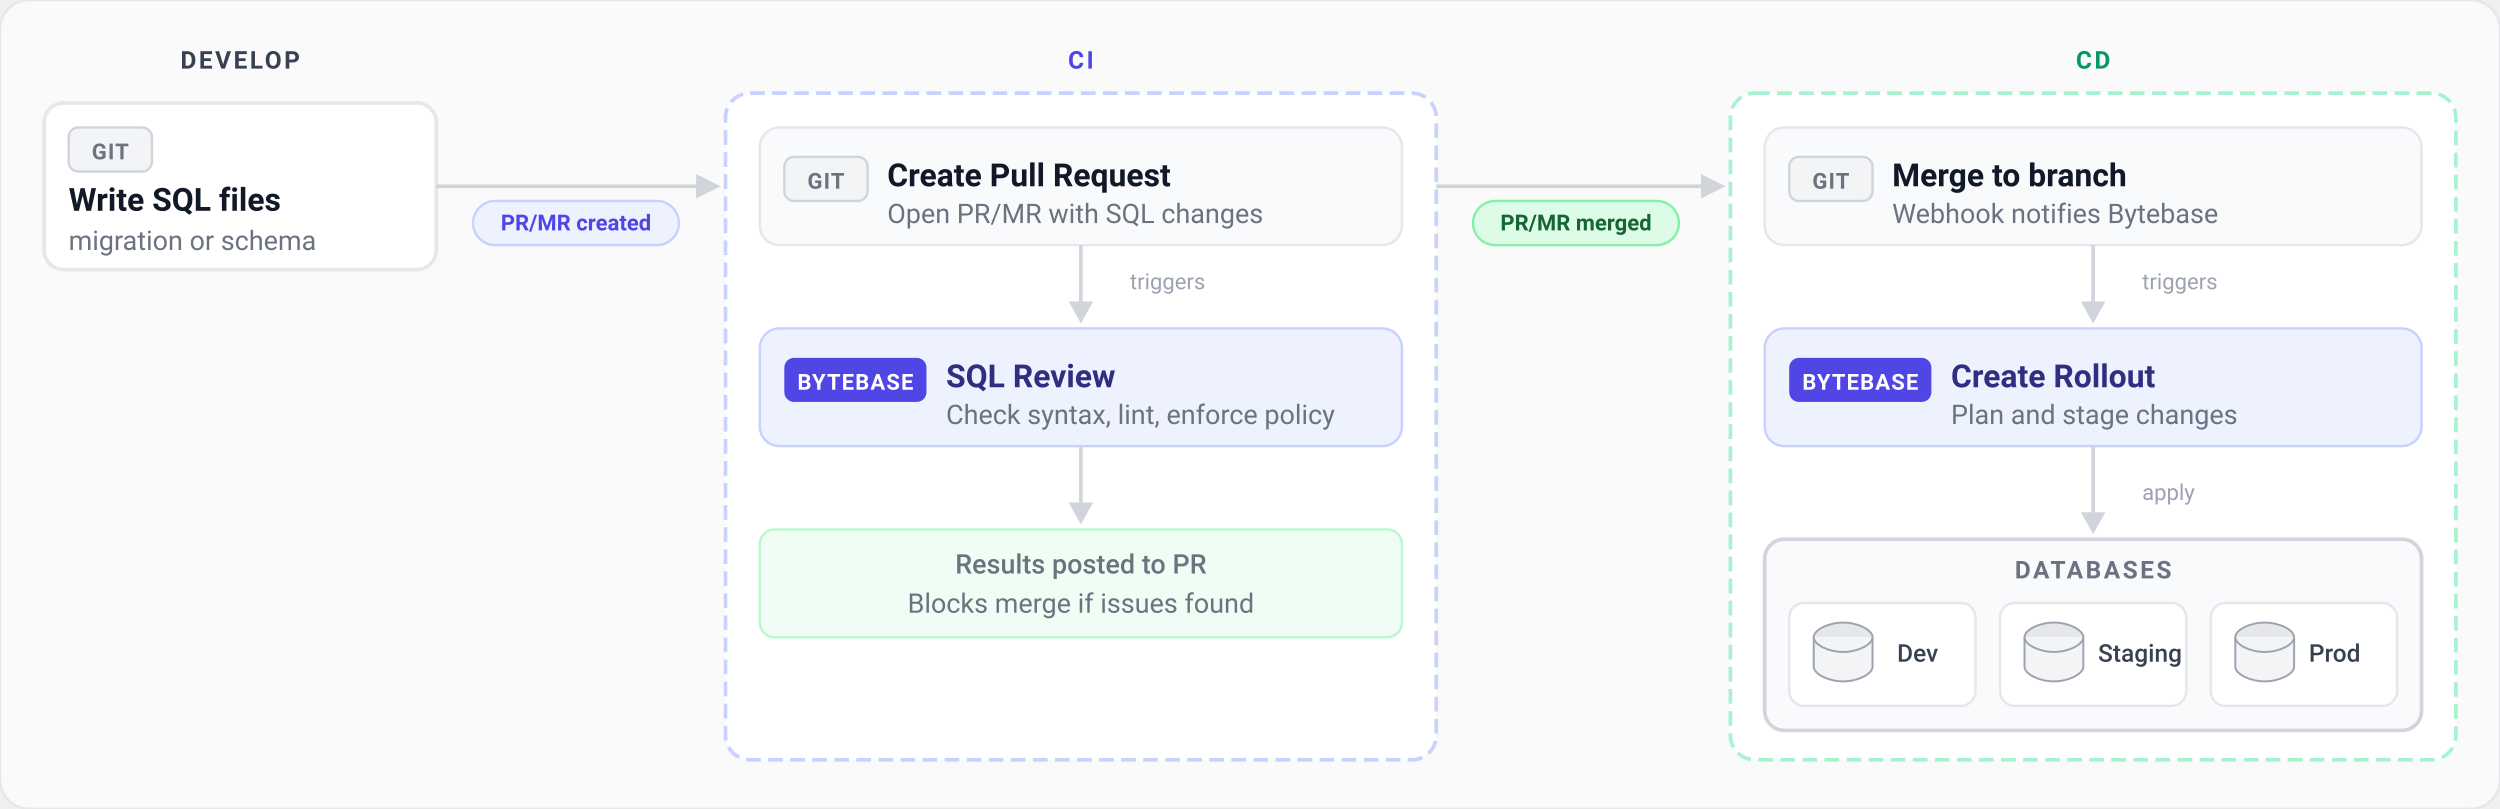
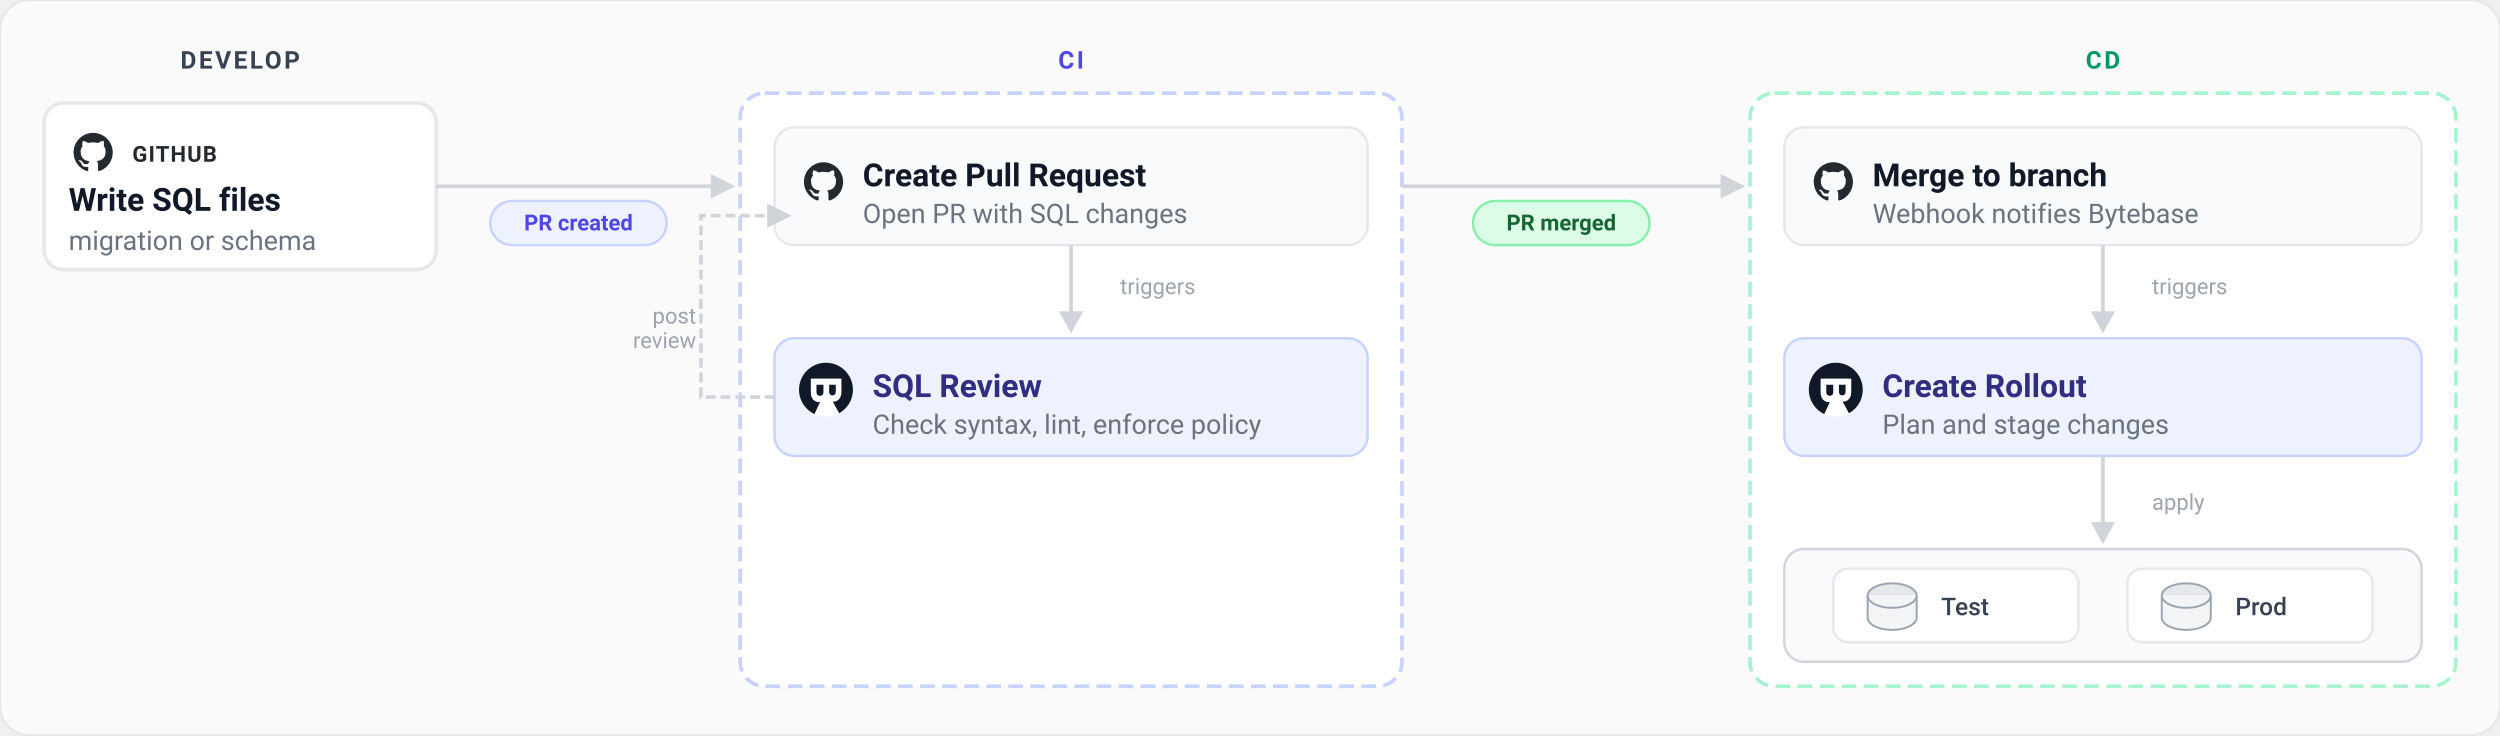
- <svg xmlns="http://www.w3.org/2000/svg" viewBox="0 0 1020 330" fill="none">
+ <svg xmlns="http://www.w3.org/2000/svg" viewBox="0 0 1020 300" fill="none">
  <style>
    .phase { font-family: -apple-system, BlinkMacSystemFont, 'Segoe UI', Roboto, sans-serif; font-size: 10px; font-weight: 700; letter-spacing: 0.1em; }
    .title { font-family: -apple-system, BlinkMacSystemFont, 'Segoe UI', Roboto, sans-serif; font-size: 13px; font-weight: 600; }
    .desc { font-family: -apple-system, BlinkMacSystemFont, 'Segoe UI', Roboto, sans-serif; font-size: 11px; fill: #6B7280; }
    .badge { font-family: -apple-system, BlinkMacSystemFont, 'Segoe UI', Roboto, sans-serif; font-size: 9px; font-weight: 700; letter-spacing: 0.05em; }
    .trans { font-family: -apple-system, BlinkMacSystemFont, 'Segoe UI', Roboto, sans-serif; font-size: 9px; font-weight: 600; }
    .db-label { font-family: -apple-system, BlinkMacSystemFont, 'Segoe UI', Roboto, sans-serif; font-size: 10px; font-weight: 500; fill: #374151; }
    .connector { font-family: -apple-system, BlinkMacSystemFont, 'Segoe UI', Roboto, sans-serif; font-size: 9px; fill: #9CA3AF; }
  </style>
-   <rect width="1020" height="330" rx="12" fill="#FAFAFA" stroke="#E5E7EB" stroke-width="1" />
+   <defs>
+     <symbol id="github" viewBox="0 0 26 26">
+       <path fill-rule="evenodd" clip-rule="evenodd" d="M13 0.324C5.85 0.324 0 6.174 0 13.324C0 19.093 3.737 23.968 8.856 25.674C9.506 25.756 9.75 25.43 9.75 25.024C9.75 24.699 9.75 23.887 9.75 22.831C6.094 23.643 5.362 21.124 5.362 21.124C4.794 19.662 3.9 19.256 3.9 19.256C2.681 18.443 3.981 18.443 3.981 18.443C5.281 18.524 6.013 19.743 6.013 19.743C7.15 21.693 9.019 21.124 9.831 20.799C9.912 19.987 10.319 19.418 10.644 19.093C7.719 18.768 4.713 17.631 4.713 12.674C4.713 11.293 5.2 10.074 6.013 9.18C5.85 8.855 5.444 7.555 6.175 5.768C6.175 5.768 7.231 5.443 9.75 7.068C10.806 6.743 11.863 6.662 13 6.662C14.137 6.662 15.194 6.824 16.25 7.068C18.769 5.362 19.825 5.687 19.825 5.687C20.556 7.474 20.069 8.774 19.988 9.099C20.8 9.993 21.288 11.13 21.288 12.593C21.288 17.549 18.281 18.687 15.356 19.012C15.844 19.418 16.25 20.23 16.25 21.449C16.25 23.155 16.25 24.618 16.25 25.024C16.25 25.349 16.494 25.756 17.144 25.674C22.262 23.968 26 19.093 26 13.324C26 6.174 20.15 0.324 13 0.324Z" fill="currentColor" />
+     </symbol>
+     <symbol id="bytebase" viewBox="0 0 160 160">
+       <path d="M46.191 152.505C29.905 144.91 16.65 132.054 8.562 116.008C0.474 99.962 -1.977 81.659 1.606 64.051C5.189 46.442 14.595 30.552 28.31 18.941C42.025 7.331 59.249 0.676 77.208 0.049C95.167 -0.578 112.813 4.859 127.305 15.484C141.796 26.11 152.288 41.305 157.09 58.621C161.893 75.937 160.725 94.365 153.776 110.937C146.827 127.508 134.501 141.258 118.785 149.97L80 80L46.191 152.505Z" fill="#111827" />
+       <path d="M118.708 150.012C107.686 156.106 95.381 159.511 82.794 159.951C70.207 160.391 57.694 157.853 46.273 152.543L80 80L118.708 150.012Z" fill="white" />
+       <path d="M35 47.038L125.88 47.038L125.88 85.438C125.88 95.421 123.533 102.931 118.84 107.965C114.232 113.086 108.259 115.646 100.92 115.646C96.227 115.646 92.131 114.494 88.632 112.19C85.219 109.971 82.616 106.899 80.824 102.974C79.203 107.24 76.643 110.611 73.144 113.086C69.645 115.646 65.507 116.926 60.728 116.926C52.707 116.926 46.392 114.366 41.784 109.246C37.261 104.126 35 96.744 35 87.102L35 47.038ZM109.112 65.213L89.4 65.213V85.309C89.4 88.979 90.211 91.795 91.832 93.757C93.539 95.805 96.013 96.829 99.256 96.829C102.157 96.829 104.504 95.848 106.296 93.885C108.173 92.008 109.112 89.15 109.112 85.309L109.112 65.213ZM72.504 65.213H51.768V86.59C51.768 90.43 52.664 93.288 54.456 95.165C56.248 97.128 58.808 98.109 62.136 98.109C65.293 98.109 67.811 97.128 69.688 95.165C71.565 93.288 72.504 90.43 72.504 86.59V65.213Z" fill="white" />
+     </symbol>
+   </defs>
+   <rect width="1020" height="300" rx="12" fill="#FAFAFA" stroke="#E5E7EB" stroke-width="1" />
  <text x="98" y="28" text-anchor="middle" class="phase" fill="#374151">DEVELOP</text>
  <g transform="translate(18, 42)">
    <rect x="0" y="0" width="160" height="68" rx="8" fill="white" stroke="#E5E7EB" stroke-width="1.5" />
-     <rect x="10" y="10" width="34" height="18" rx="4" fill="#F3F4F6" stroke="#D1D5DB" stroke-width="1" />
-     <text x="27" y="23" text-anchor="middle" class="badge" fill="#6B7280">GIT</text>
+     <g transform="translate(12, 12)">
+       <use href="#github" width="16" height="16" color="#24292f" />
+     </g>
+     <text x="36" y="24" class="badge" fill="#24292f">GITHUB</text>
    <text x="10" y="44" class="title" fill="#111827">Write SQL files</text>
    <text x="10" y="60" class="desc">migration or schema</text>
  </g>
-   <line x1="178" y1="76" x2="288" y2="76" stroke="#D1D5DB" stroke-width="1.5" />
-   <polygon points="284,71 294,76 284,81" fill="#D1D5DB" />
-   <rect x="193" y="82" width="84" height="18" rx="9" fill="#EEF2FF" stroke="#C7D2FE" stroke-width="1" />
-   <text x="235" y="94" text-anchor="middle" class="trans" fill="#4F46E5">PR/MR created</text>
-   <text x="441" y="28" text-anchor="middle" class="phase" fill="#4F46E5">CI</text>
-   <rect x="296" y="38" width="290" height="272" rx="10" fill="white" stroke="#C7D2FE" stroke-width="1.5" stroke-dasharray="6 3" />
-   <g transform="translate(310, 52)">
-     <rect x="0" y="0" width="262" height="48" rx="8" fill="#F9FAFB" stroke="#E5E7EB" stroke-width="1" />
-     <rect x="10" y="12" width="34" height="18" rx="4" fill="#F3F4F6" stroke="#D1D5DB" stroke-width="1" />
-     <text x="27" y="25" text-anchor="middle" class="badge" fill="#6B7280">GIT</text>
-     <text x="52" y="24" class="title" fill="#111827" font-size="12">Create Pull Request</text>
-     <text x="52" y="39" class="desc">Open PR/MR with SQL changes</text>
+   <line x1="178" y1="76" x2="294" y2="76" stroke="#D1D5DB" stroke-width="1.5" />
+   <polygon points="290,71 300,76 290,81" fill="#D1D5DB" />
+   <rect x="200" y="82" width="72" height="18" rx="9" fill="#EEF2FF" stroke="#C7D2FE" stroke-width="1" />
+   <text x="236" y="94" text-anchor="middle" class="trans" fill="#4F46E5">PR created</text>
+   <text x="437" y="28" text-anchor="middle" class="phase" fill="#4F46E5">CI</text>
+   <rect x="302" y="38" width="270" height="242" rx="10" fill="white" stroke="#C7D2FE" stroke-width="1.5" stroke-dasharray="6 3" />
+   <g transform="translate(316, 52)">
+     <rect x="0" y="0" width="242" height="48" rx="8" fill="#F9FAFB" stroke="#E5E7EB" stroke-width="1" />
+     <g transform="translate(12, 14)">
+       <use href="#github" width="16" height="16" color="#24292f" />
+     </g>
+     <text x="36" y="24" class="title" fill="#111827" font-size="12">Create Pull Request</text>
+     <text x="36" y="39" class="desc">Open PR with SQL changes</text>
  </g>
-   <line x1="441" y1="100" x2="441" y2="126" stroke="#D1D5DB" stroke-width="1.5" />
-   <polygon points="436,123 441,132 446,123" fill="#D1D5DB" />
-   <text x="461" y="118" class="connector">triggers</text>
-   <g transform="translate(310, 134)">
-     <rect x="0" y="0" width="262" height="48" rx="8" fill="#EEF2FF" stroke="#C7D2FE" stroke-width="1" />
-     <rect x="10" y="12" width="58" height="18" rx="4" fill="#4F46E5" />
-     <text x="39" y="25" text-anchor="middle" class="badge" fill="white">BYTEBASE</text>
-     <text x="76" y="24" class="title" fill="#312E81" font-size="12">SQL Review</text>
-     <text x="76" y="39" class="desc" fill="#4338CA">Check syntax, lint, enforce policy</text>
+   <line x1="437" y1="100" x2="437" y2="130" stroke="#D1D5DB" stroke-width="1.5" />
+   <polygon points="432,127 437,136 442,127" fill="#D1D5DB" />
+   <text x="457" y="120" class="connector">triggers</text>
+   <g transform="translate(316, 138)">
+     <rect x="0" y="0" width="242" height="48" rx="8" fill="#EEF2FF" stroke="#C7D2FE" stroke-width="1" />
+     <g transform="translate(10, 10)">
+       <use href="#bytebase" width="22" height="22" />
+     </g>
+     <text x="40" y="24" class="title" fill="#312E81" font-size="12">SQL Review</text>
+     <text x="40" y="39" class="desc" fill="#4338CA">Check syntax, lint, enforce policy</text>
  </g>
-   <line x1="441" y1="182" x2="441" y2="208" stroke="#D1D5DB" stroke-width="1.5" />
-   <polygon points="436,205 441,214 446,205" fill="#D1D5DB" />
-   <g transform="translate(310, 216)">
-     <rect x="0" y="0" width="262" height="44" rx="6" fill="#F0FDF4" stroke="#BBF7D0" stroke-width="1" />
-     <text x="131" y="18" text-anchor="middle" class="desc" fill="#166534" font-weight="500" font-size="11">Results posted to PR</text>
-     <text x="131" y="34" text-anchor="middle" class="desc" fill="#15803D" font-size="10">Blocks merge if issues found</text>
+   <path d="M316 162 L286 162 L286 88 L316 88" stroke="#D1D5DB" stroke-width="1.5" fill="none" stroke-dasharray="4 2" />
+   <polygon points="313,83 323,88 313,93" fill="#D1D5DB" />
+   <text x="284" y="132" text-anchor="end" class="connector" font-size="8">post</text>
+   <text x="284" y="142" text-anchor="end" class="connector" font-size="8">review</text>
+   <line x1="572" y1="76" x2="706" y2="76" stroke="#D1D5DB" stroke-width="1.5" />
+   <polygon points="702,71 712,76 702,81" fill="#D1D5DB" />
+   <rect x="601" y="82" width="72" height="18" rx="9" fill="#DCFCE7" stroke="#86EFAC" stroke-width="1" />
+   <text x="637" y="94" text-anchor="middle" class="trans" fill="#166534">PR merged</text>
+   <text x="858" y="28" text-anchor="middle" class="phase" fill="#059669">CD</text>
+   <rect x="714" y="38" width="288" height="242" rx="10" fill="white" stroke="#A7F3D0" stroke-width="1.5" stroke-dasharray="6 3" />
+   <g transform="translate(728, 52)">
+     <rect x="0" y="0" width="260" height="48" rx="8" fill="#F9FAFB" stroke="#E5E7EB" stroke-width="1" />
+     <g transform="translate(12, 14)">
+       <use href="#github" width="16" height="16" color="#24292f" />
+     </g>
+     <text x="36" y="24" class="title" fill="#111827" font-size="12">Merge to branch</text>
+     <text x="36" y="39" class="desc">Webhook notifies Bytebase</text>
  </g>
-   <line x1="586" y1="76" x2="698" y2="76" stroke="#D1D5DB" stroke-width="1.5" />
-   <polygon points="694,71 704,76 694,81" fill="#D1D5DB" />
-   <rect x="601" y="82" width="84" height="18" rx="9" fill="#DCFCE7" stroke="#86EFAC" stroke-width="1" />
-   <text x="643" y="94" text-anchor="middle" class="trans" fill="#166534">PR/MR merged</text>
-   <text x="854" y="28" text-anchor="middle" class="phase" fill="#059669">CD</text>
-   <rect x="706" y="38" width="296" height="272" rx="10" fill="white" stroke="#A7F3D0" stroke-width="1.5" stroke-dasharray="6 3" />
-   <g transform="translate(720, 52)">
-     <rect x="0" y="0" width="268" height="48" rx="8" fill="#F9FAFB" stroke="#E5E7EB" stroke-width="1" />
-     <rect x="10" y="12" width="34" height="18" rx="4" fill="#F3F4F6" stroke="#D1D5DB" stroke-width="1" />
-     <text x="27" y="25" text-anchor="middle" class="badge" fill="#6B7280">GIT</text>
-     <text x="52" y="24" class="title" fill="#111827" font-size="12">Merge to branch</text>
-     <text x="52" y="39" class="desc">Webhook notifies Bytebase</text>
+   <line x1="858" y1="100" x2="858" y2="130" stroke="#D1D5DB" stroke-width="1.5" />
+   <polygon points="853,127 858,136 863,127" fill="#D1D5DB" />
+   <text x="878" y="120" class="connector">triggers</text>
+   <g transform="translate(728, 138)">
+     <rect x="0" y="0" width="260" height="48" rx="8" fill="#EEF2FF" stroke="#C7D2FE" stroke-width="1" />
+     <g transform="translate(10, 10)">
+       <use href="#bytebase" width="22" height="22" />
+     </g>
+     <text x="40" y="24" class="title" fill="#312E81" font-size="12">Create Rollout</text>
+     <text x="40" y="39" class="desc" fill="#4338CA">Plan and stage changes</text>
  </g>
-   <line x1="854" y1="100" x2="854" y2="126" stroke="#D1D5DB" stroke-width="1.5" />
-   <polygon points="849,123 854,132 859,123" fill="#D1D5DB" />
-   <text x="874" y="118" class="connector">triggers</text>
-   <g transform="translate(720, 134)">
-     <rect x="0" y="0" width="268" height="48" rx="8" fill="#EEF2FF" stroke="#C7D2FE" stroke-width="1" />
-     <rect x="10" y="12" width="58" height="18" rx="4" fill="#4F46E5" />
-     <text x="39" y="25" text-anchor="middle" class="badge" fill="white">BYTEBASE</text>
-     <text x="76" y="24" class="title" fill="#312E81" font-size="12">Create Rollout</text>
-     <text x="76" y="39" class="desc" fill="#4338CA">Plan and stage changes</text>
-   </g>
-   <line x1="854" y1="182" x2="854" y2="212" stroke="#D1D5DB" stroke-width="1.5" />
-   <polygon points="849,209 854,218 859,209" fill="#D1D5DB" />
-   <text x="874" y="204" class="connector">apply</text>
-   <g transform="translate(720, 220)">
-     <rect x="0" y="0" width="268" height="78" rx="8" fill="#F9FAFB" stroke="#D1D5DB" stroke-width="1.5" />
-     <text x="134" y="16" text-anchor="middle" class="phase" fill="#6B7280">DATABASES</text>
-     <g transform="translate(10, 26)">
-       <rect x="0" y="0" width="76" height="42" rx="6" fill="white" stroke="#E5E7EB" stroke-width="1" />
-       <path d="M10,14 C10,11 16,8 22,8 C28,8 34,11 34,14" stroke="#9CA3AF" stroke-width="0.8" fill="#E5E7EB" />
-       <path d="M10,14 L10,26 C10,29 16,32 22,32 C28,32 34,29 34,26 L34,14" stroke="#9CA3AF" stroke-width="0.8" fill="#F3F4F6" />
-       <path d="M10,14 C10,17 16,20 22,20 C28,20 34,17 34,14" stroke="#9CA3AF" stroke-width="0.8" fill="none" />
-       <text x="44" y="24" class="db-label">Dev</text>
+   <line x1="858" y1="186" x2="858" y2="216" stroke="#D1D5DB" stroke-width="1.5" />
+   <polygon points="853,213 858,222 863,213" fill="#D1D5DB" />
+   <text x="878" y="208" class="connector">apply</text>
+   <g transform="translate(728, 224)">
+     <rect x="0" y="0" width="260" height="46" rx="8" fill="#F9FAFB" stroke="#D1D5DB" stroke-width="1" />
+     <g transform="translate(20, 8)">
+       <rect x="0" y="0" width="100" height="30" rx="6" fill="white" stroke="#E5E7EB" stroke-width="1" />
+       <path d="M14,11 C14,8.5 18,6 24,6 C30,6 34,8.5 34,11" stroke="#9CA3AF" stroke-width="0.8" fill="#E5E7EB" />
+       <path d="M14,11 L14,20 C14,22.5 18,25 24,25 C30,25 34,22.5 34,20 L34,11" stroke="#9CA3AF" stroke-width="0.8" fill="#F3F4F6" />
+       <path d="M14,11 C14,13.5 18,16 24,16 C30,16 34,13.5 34,11" stroke="#9CA3AF" stroke-width="0.8" fill="none" />
+       <text x="44" y="19" class="db-label">Test</text>
    </g>
-     <g transform="translate(96, 26)">
-       <rect x="0" y="0" width="76" height="42" rx="6" fill="white" stroke="#E5E7EB" stroke-width="1" />
-       <path d="M10,14 C10,11 16,8 22,8 C28,8 34,11 34,14" stroke="#9CA3AF" stroke-width="0.8" fill="#E5E7EB" />
-       <path d="M10,14 L10,26 C10,29 16,32 22,32 C28,32 34,29 34,26 L34,14" stroke="#9CA3AF" stroke-width="0.8" fill="#F3F4F6" />
-       <path d="M10,14 C10,17 16,20 22,20 C28,20 34,17 34,14" stroke="#9CA3AF" stroke-width="0.8" fill="none" />
-       <text x="40" y="24" class="db-label">Staging</text>
-     </g>
-     <g transform="translate(182, 26)">
-       <rect x="0" y="0" width="76" height="42" rx="6" fill="white" stroke="#E5E7EB" stroke-width="1" />
-       <path d="M10,14 C10,11 16,8 22,8 C28,8 34,11 34,14" stroke="#9CA3AF" stroke-width="0.8" fill="#E5E7EB" />
-       <path d="M10,14 L10,26 C10,29 16,32 22,32 C28,32 34,29 34,26 L34,14" stroke="#9CA3AF" stroke-width="0.8" fill="#F3F4F6" />
-       <path d="M10,14 C10,17 16,20 22,20 C28,20 34,17 34,14" stroke="#9CA3AF" stroke-width="0.8" fill="none" />
-       <text x="40" y="24" class="db-label">Prod</text>
+     <g transform="translate(140, 8)">
+       <rect x="0" y="0" width="100" height="30" rx="6" fill="white" stroke="#E5E7EB" stroke-width="1" />
+       <path d="M14,11 C14,8.5 18,6 24,6 C30,6 34,8.5 34,11" stroke="#9CA3AF" stroke-width="0.8" fill="#E5E7EB" />
+       <path d="M14,11 L14,20 C14,22.5 18,25 24,25 C30,25 34,22.5 34,20 L34,11" stroke="#9CA3AF" stroke-width="0.8" fill="#F3F4F6" />
+       <path d="M14,11 C14,13.5 18,16 24,16 C30,16 34,13.5 34,11" stroke="#9CA3AF" stroke-width="0.8" fill="none" />
+       <text x="44" y="19" class="db-label">Prod</text>
    </g>
  </g>
</svg>
